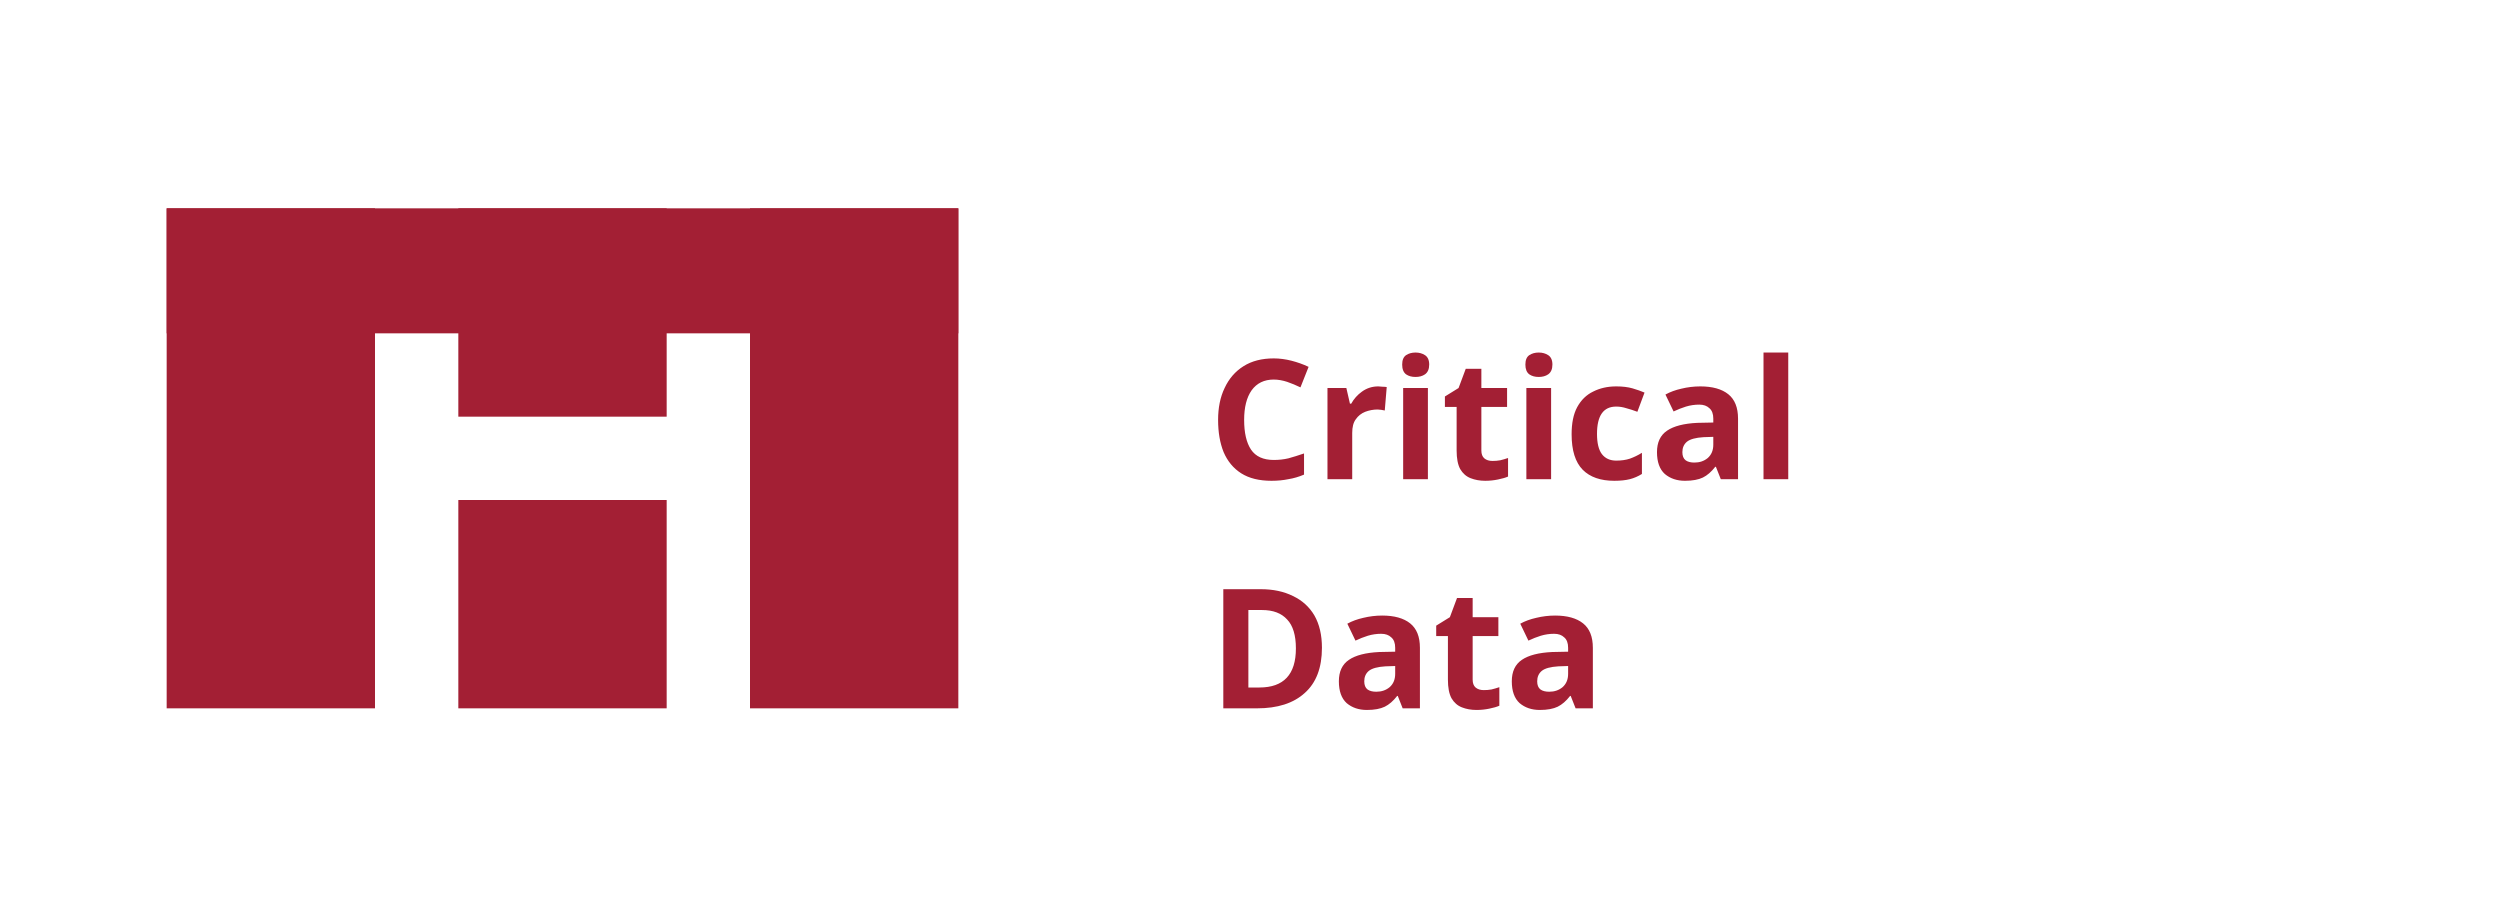
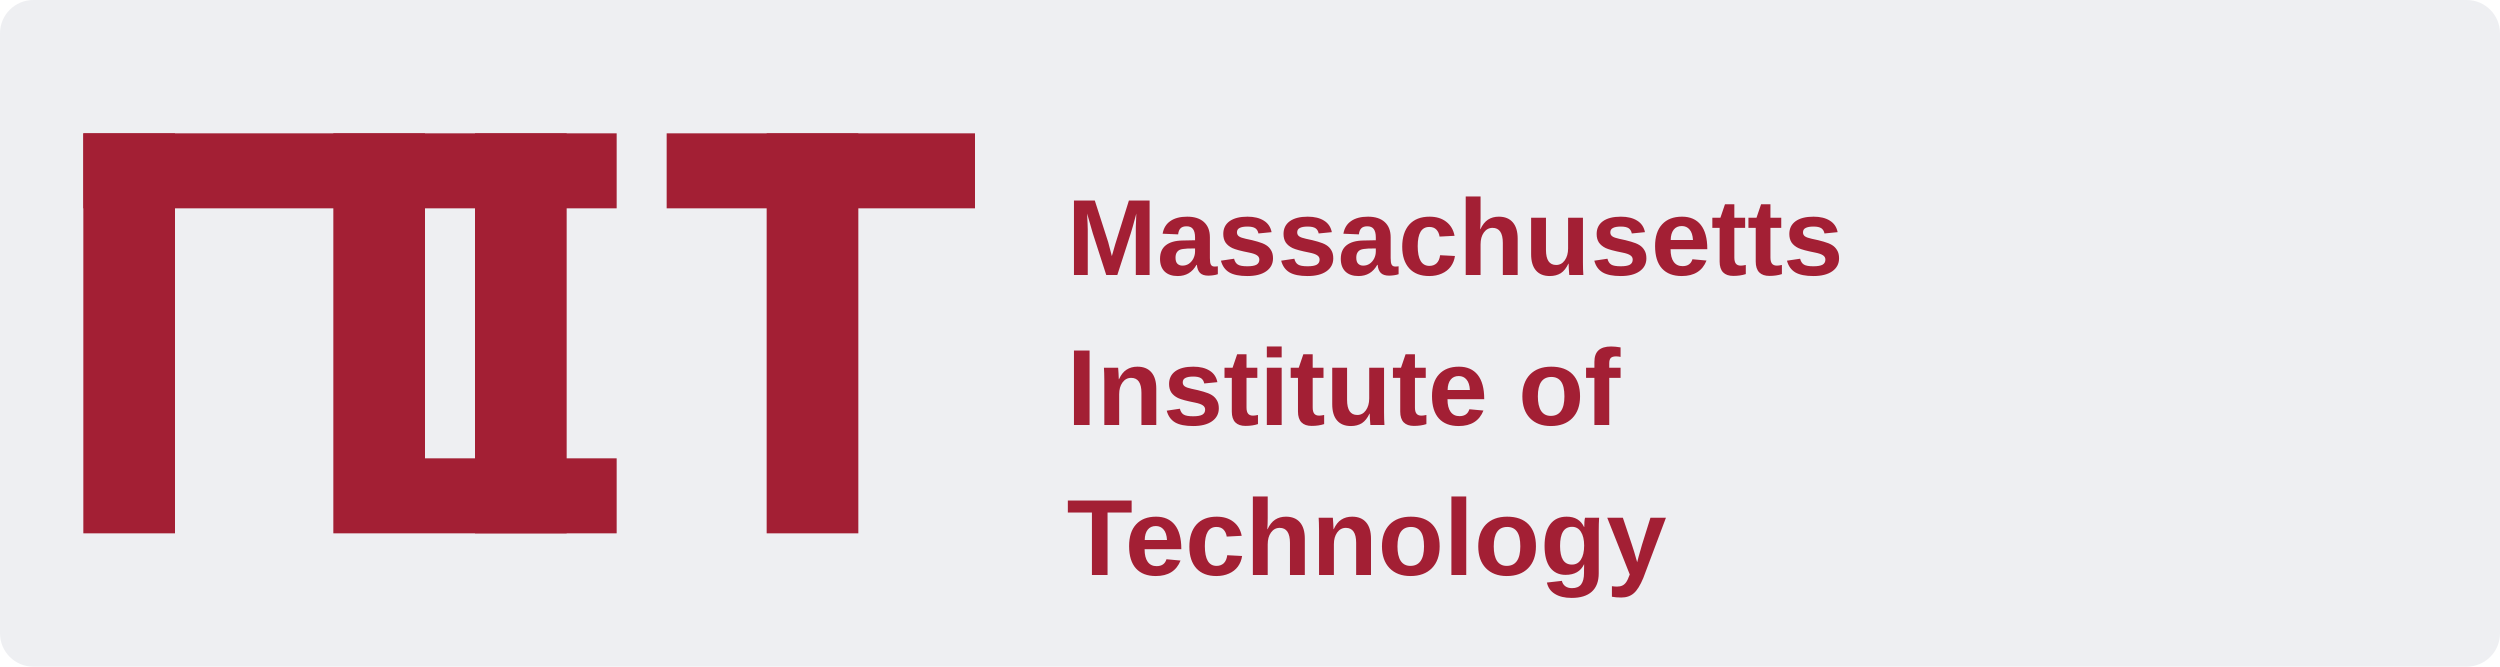
- <svg xmlns="http://www.w3.org/2000/svg" viewBox="0 0 120 44" role="img" aria-label="MIT Critical Data">
-   <rect x="8" y="10" width="10" height="24" fill="#A31F34" />
-   <rect x="22" y="10" width="10" height="10" fill="#A31F34" />
-   <rect x="22" y="24" width="10" height="10" fill="#A31F34" />
-   <rect x="36" y="10" width="10" height="24" fill="#A31F34" />
-   <rect x="8" y="10" width="38" height="6" fill="#A31F34" />
-   <text x="58" y="23" font-family="system-ui,sans-serif" font-size="8" font-weight="700" fill="#A31F34">Critical</text>
-   <text x="58" y="34" font-family="system-ui,sans-serif" font-size="8" font-weight="700" fill="#A31F34">Data</text>
+ <svg xmlns="http://www.w3.org/2000/svg" viewBox="0 0 300 80" role="img" aria-label="MIT — Massachusetts Institute of Technology">
+   <rect width="300" height="80" fill="#eeeff2" rx="4" />
+   <rect x="10" y="16" width="11" height="48" fill="#A31F34" />
+   <rect x="10" y="16" width="41" height="9" fill="#A31F34" />
+   <rect x="40" y="16" width="11" height="48" fill="#A31F34" />
+   <rect x="57" y="16" width="11" height="48" fill="#A31F34" />
+   <rect x="51" y="16" width="23" height="9" fill="#A31F34" />
+   <rect x="51" y="55" width="23" height="9" fill="#A31F34" />
+   <rect x="80" y="16" width="37" height="9" fill="#A31F34" />
+   <rect x="92" y="16" width="11" height="48" fill="#A31F34" />
+   <text x="128" y="33" font-family="-apple-system,BlinkMacSystemFont,'Segoe UI',Arial,sans-serif" font-size="13" font-weight="700" fill="#A31F34">Massachusetts</text>
+   <text x="128" y="51" font-family="-apple-system,BlinkMacSystemFont,'Segoe UI',Arial,sans-serif" font-size="13" font-weight="700" fill="#A31F34">Institute of</text>
+   <text x="128" y="69" font-family="-apple-system,BlinkMacSystemFont,'Segoe UI',Arial,sans-serif" font-size="13" font-weight="700" fill="#A31F34">Technology</text>
</svg>
